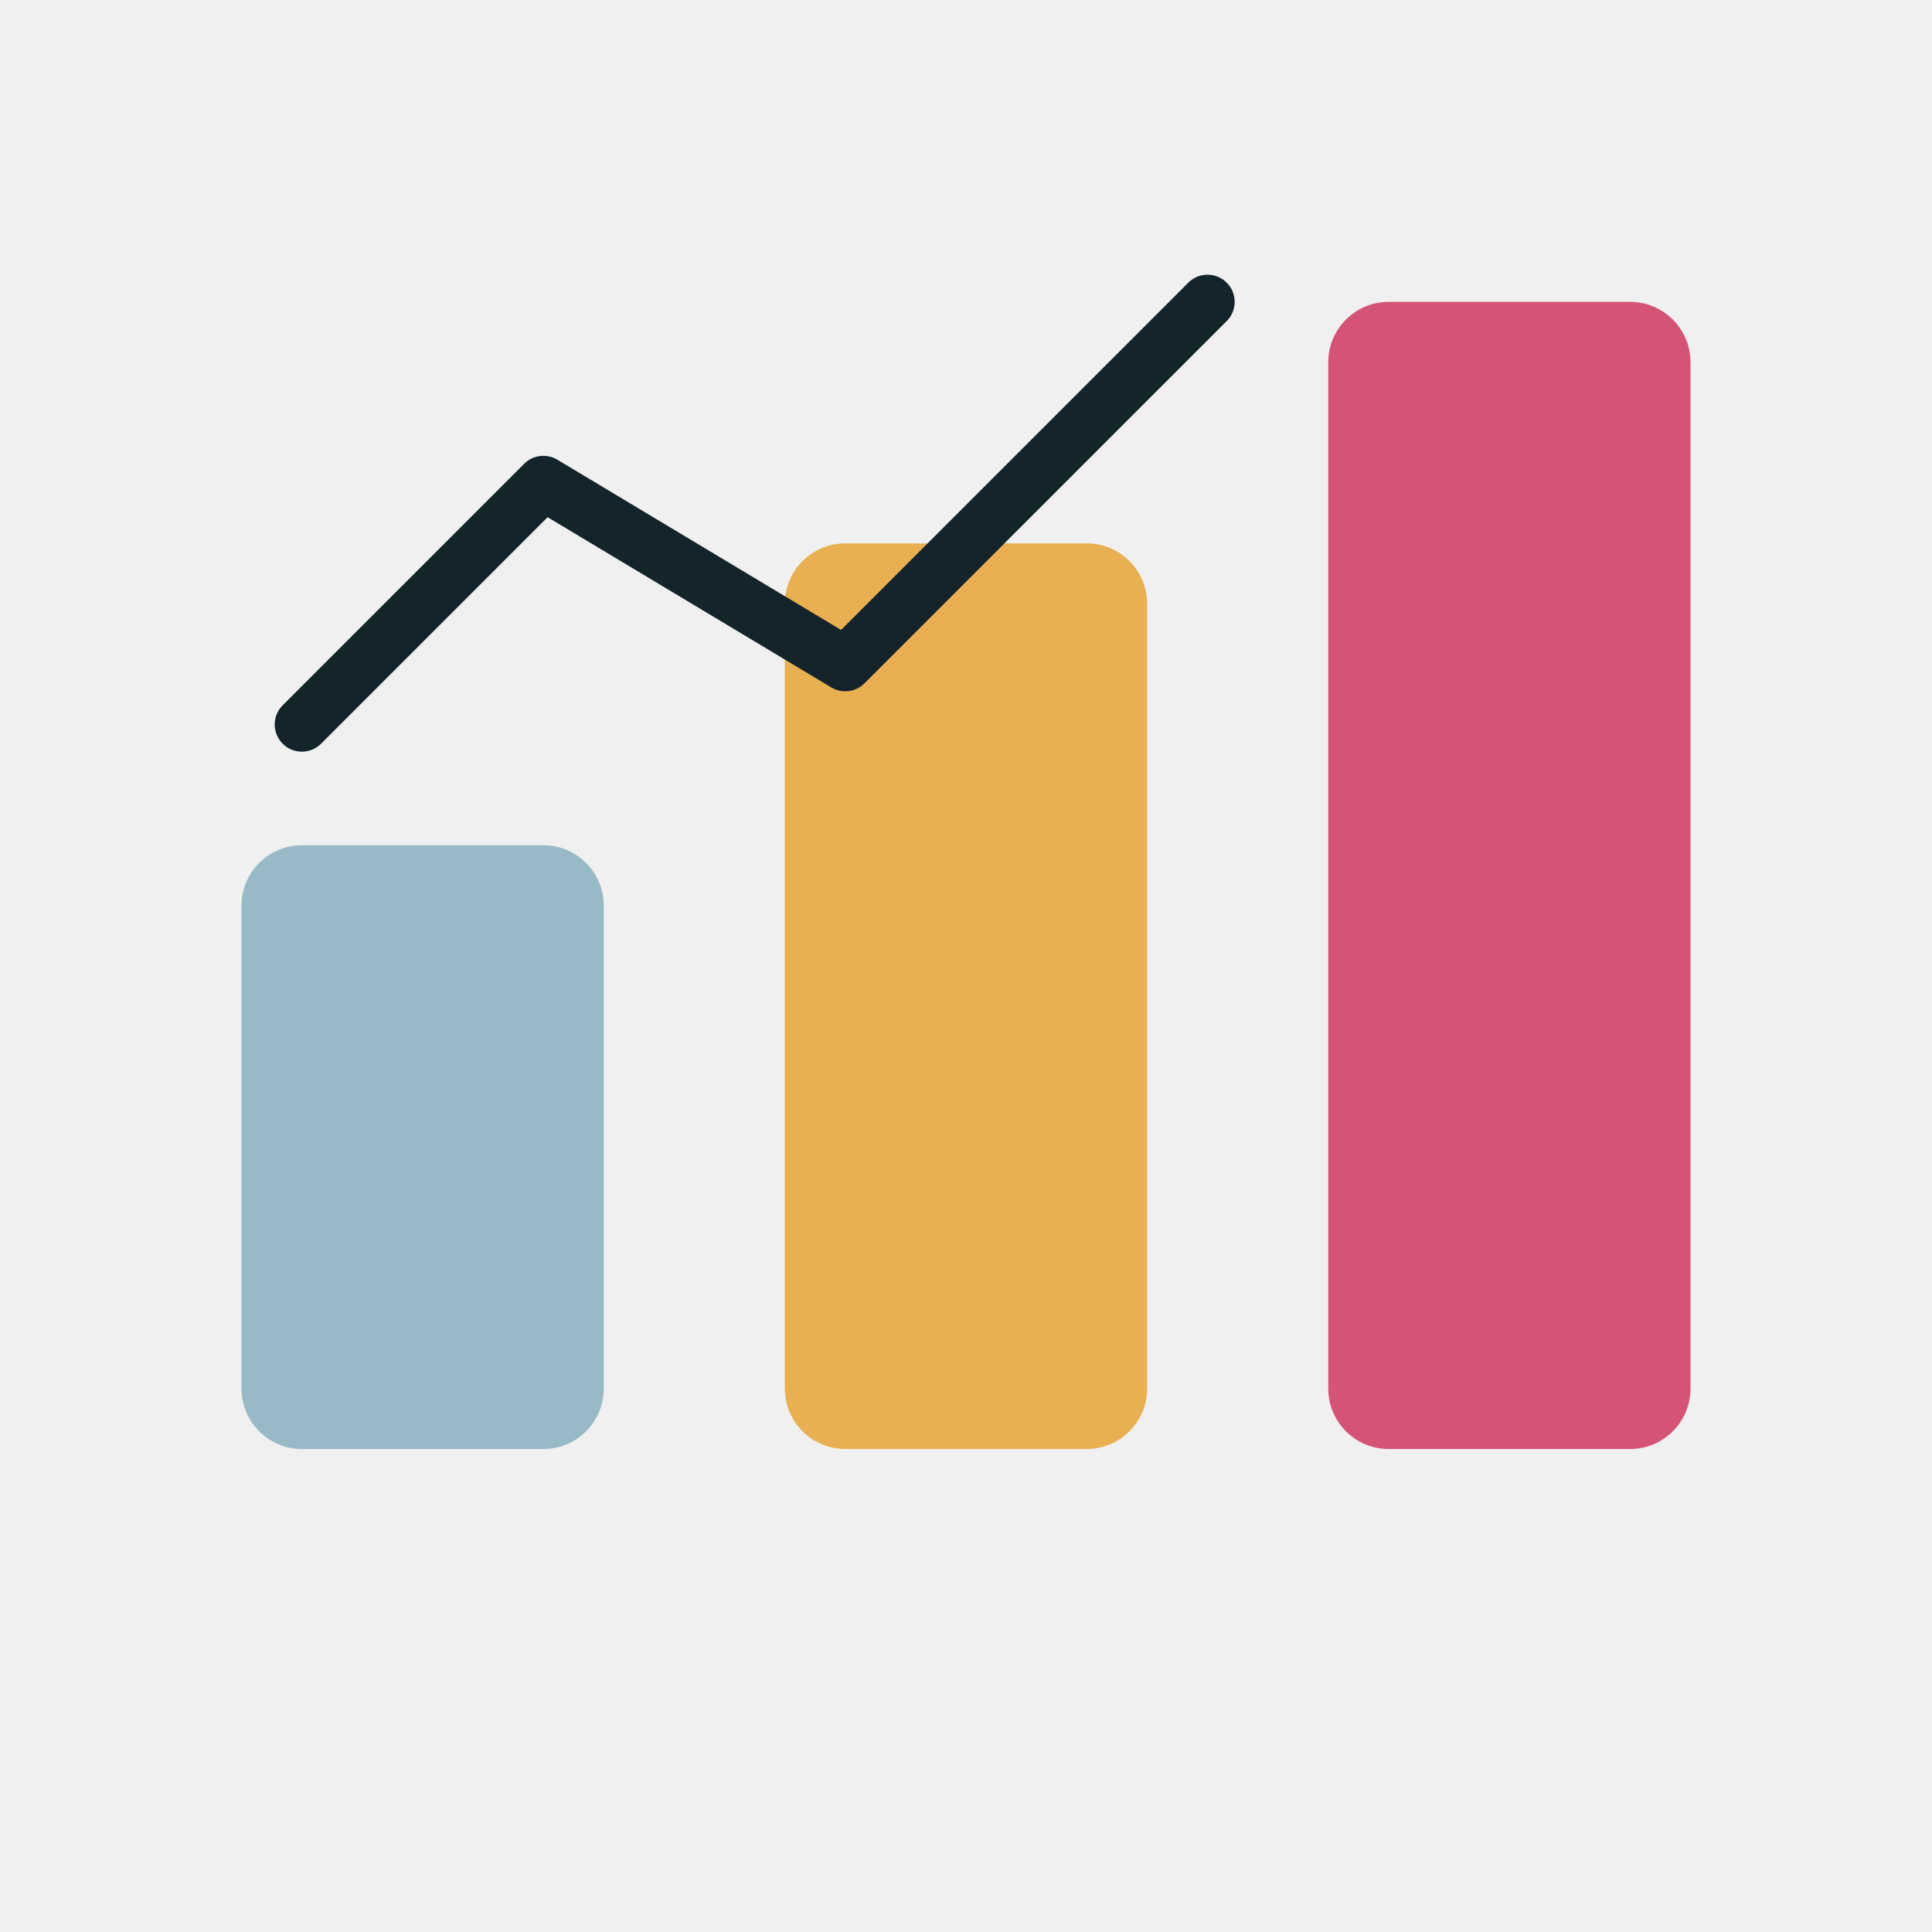
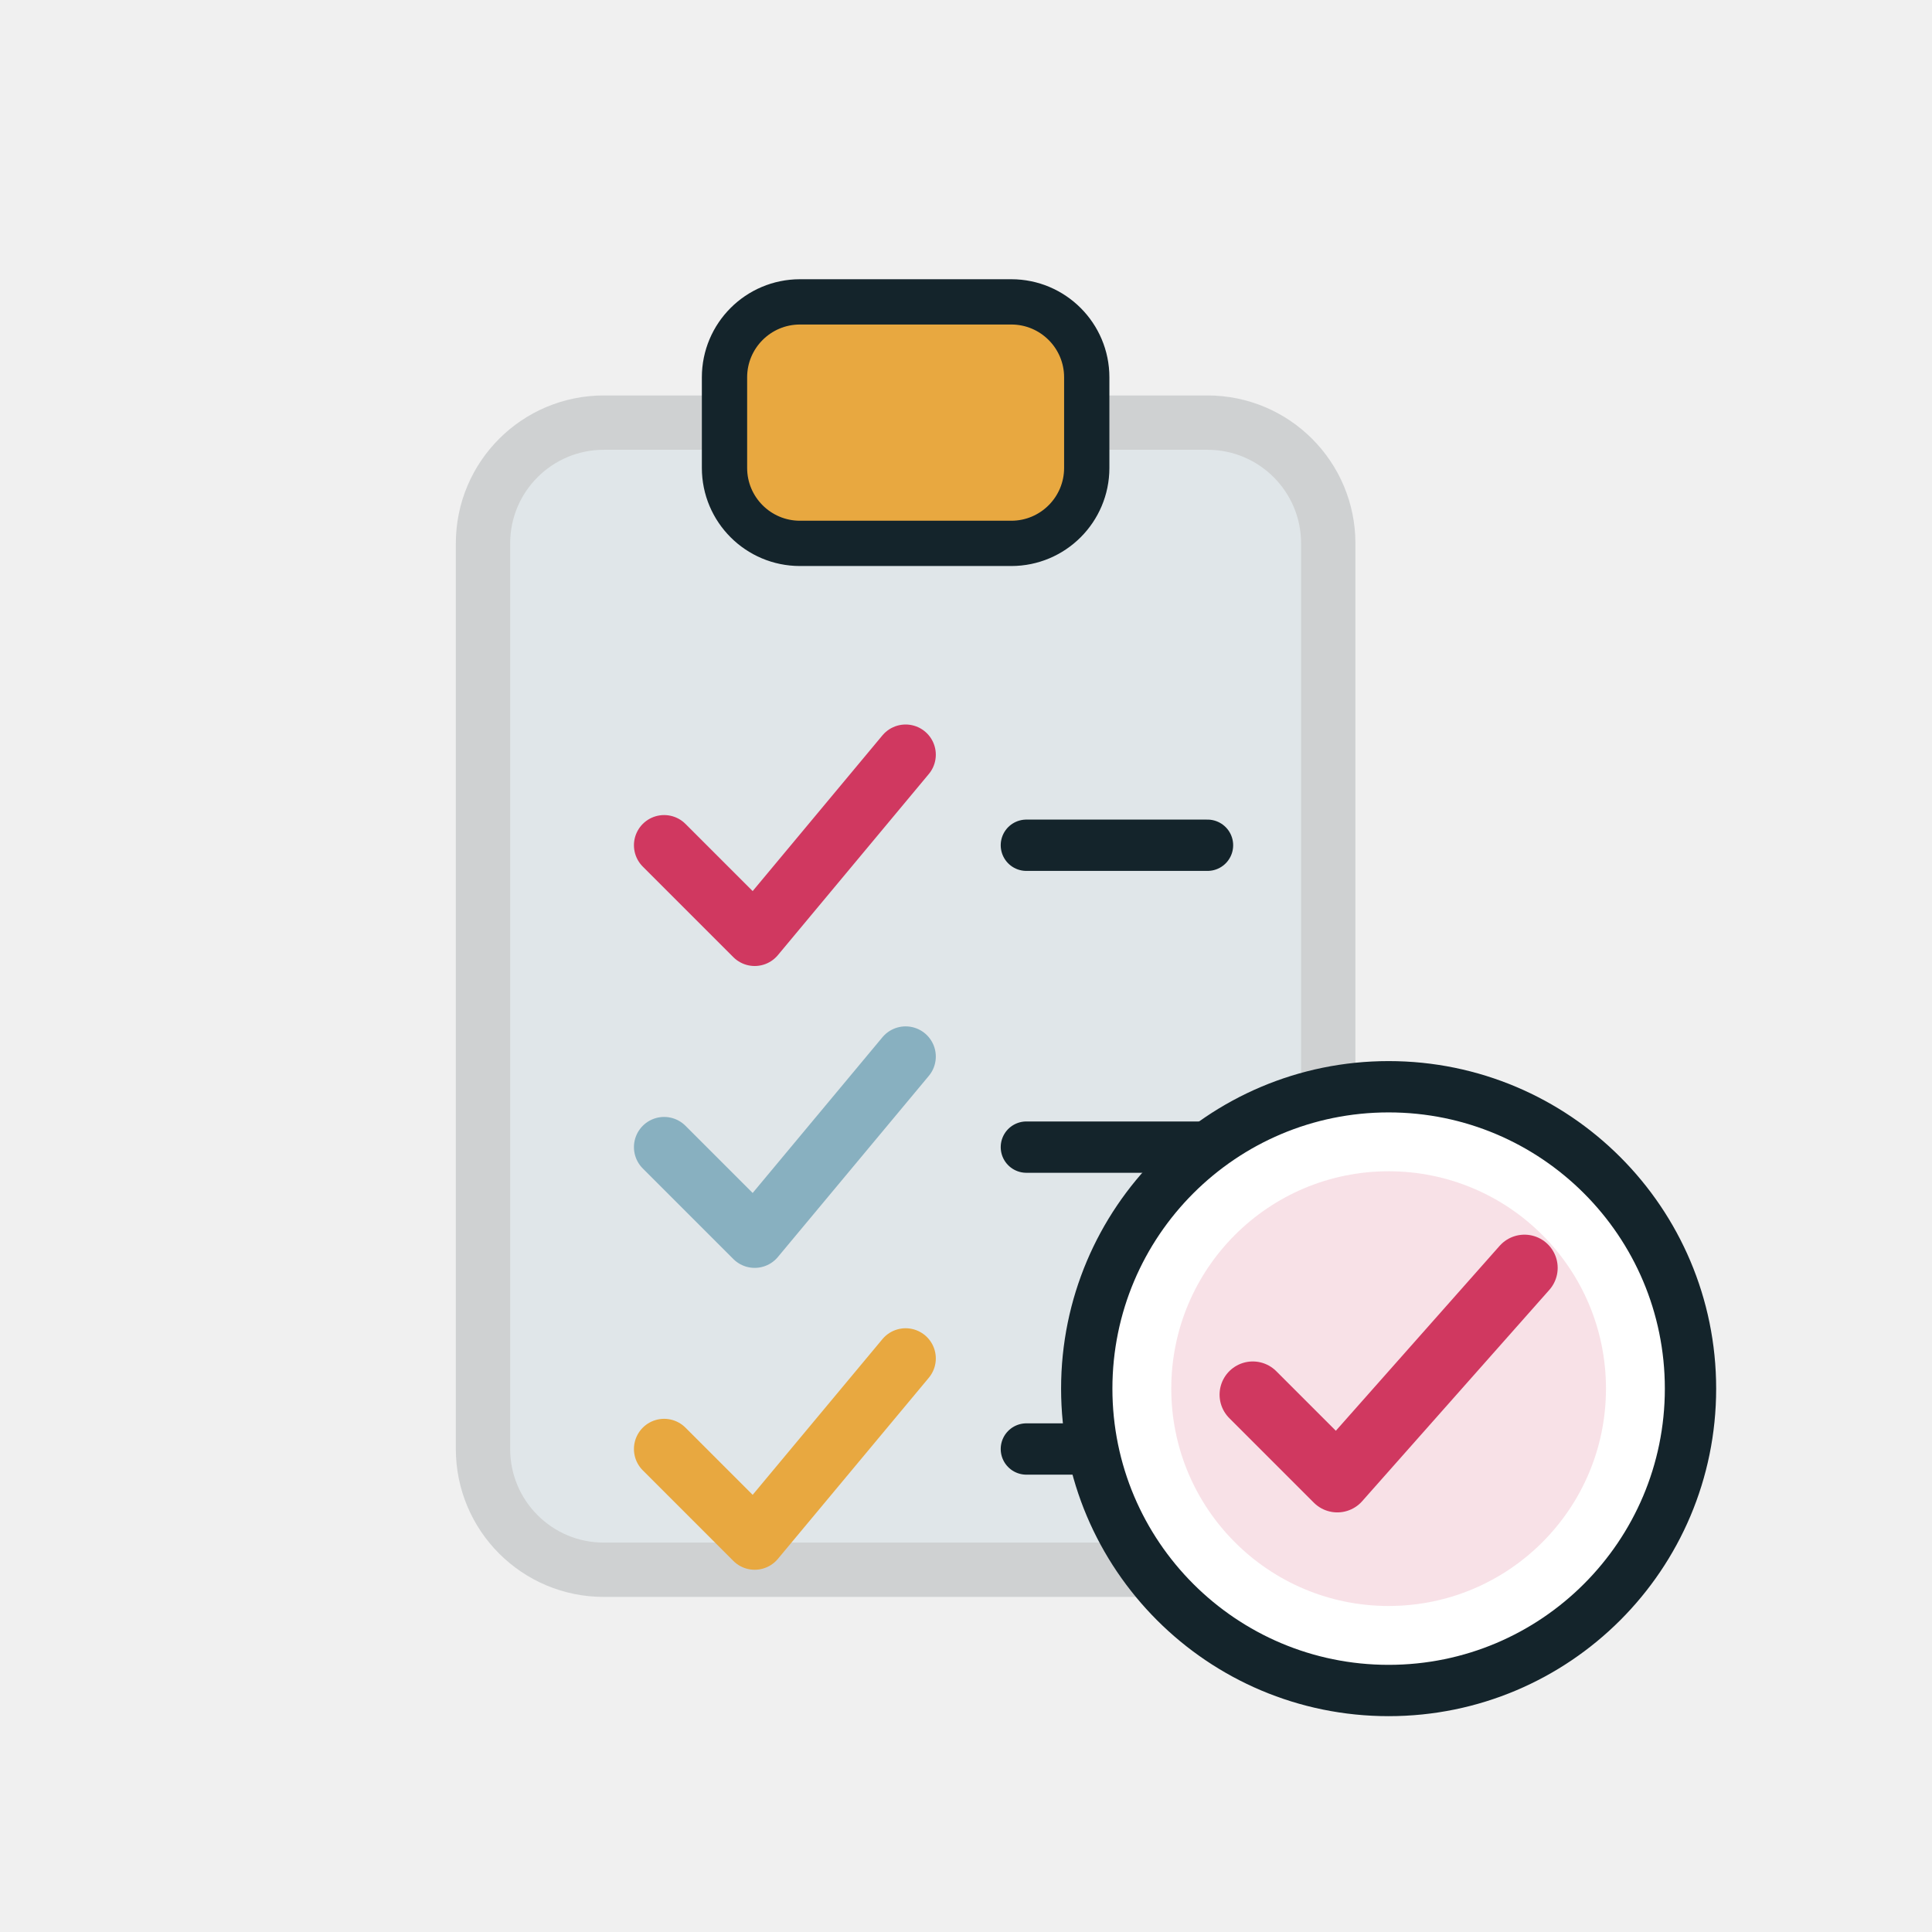
<svg xmlns="http://www.w3.org/2000/svg" viewBox="0 0 64 64" fill="none" aria-hidden="true">
-   <rect x="8" y="28" width="12" height="20" rx="2" fill="#88B0C0" opacity=".85" />
-   <rect x="26" y="18" width="12" height="30" rx="2" fill="#E8A840" opacity=".9" />
-   <rect x="44" y="10" width="12" height="38" rx="2" fill="#D03860" opacity=".85" />
-   <path d="M10 24l8-8 10 6 12-12" stroke="#14242B" stroke-width="1.8" stroke-linecap="round" stroke-linejoin="round" />
+   <rect x="16" y="14" width="28" height="38" rx="4" fill="#88B0C0" opacity=".15" stroke="#14242B" stroke-width="1.8" />
+   <rect x="24" y="10" width="12" height="8" rx="2.5" fill="#E8A840" stroke="#14242B" stroke-width="1.5" />
+   <path d="M22 28l3 3 5-6" stroke="#D03860" stroke-width="2" stroke-linecap="round" stroke-linejoin="round" />
+   <path d="M34 28h6" stroke="#14242B" stroke-width="1.7" stroke-linecap="round" />
+   <path d="M22 38l3 3 5-6" stroke="#88B0C0" stroke-width="2" stroke-linecap="round" stroke-linejoin="round" />
+   <path d="M34 38h6" stroke="#14242B" stroke-width="1.7" stroke-linecap="round" />
+   <path d="M22 48l3 3 5-6" stroke="#E8A840" stroke-width="2" stroke-linecap="round" stroke-linejoin="round" />
+   <path d="M34 48h6" stroke="#14242B" stroke-width="1.7" stroke-linecap="round" />
+   <circle cx="46" cy="46" r="10" fill="#fff" stroke="#14242B" stroke-width="1.7" />
+   <circle cx="46" cy="46" r="7.2" fill="#D03860" opacity=".15" />
+   <path d="M41.5 46.2l2.8 2.8 6.2-7" stroke="#D03860" stroke-width="2.2" stroke-linecap="round" stroke-linejoin="round" />
</svg>
